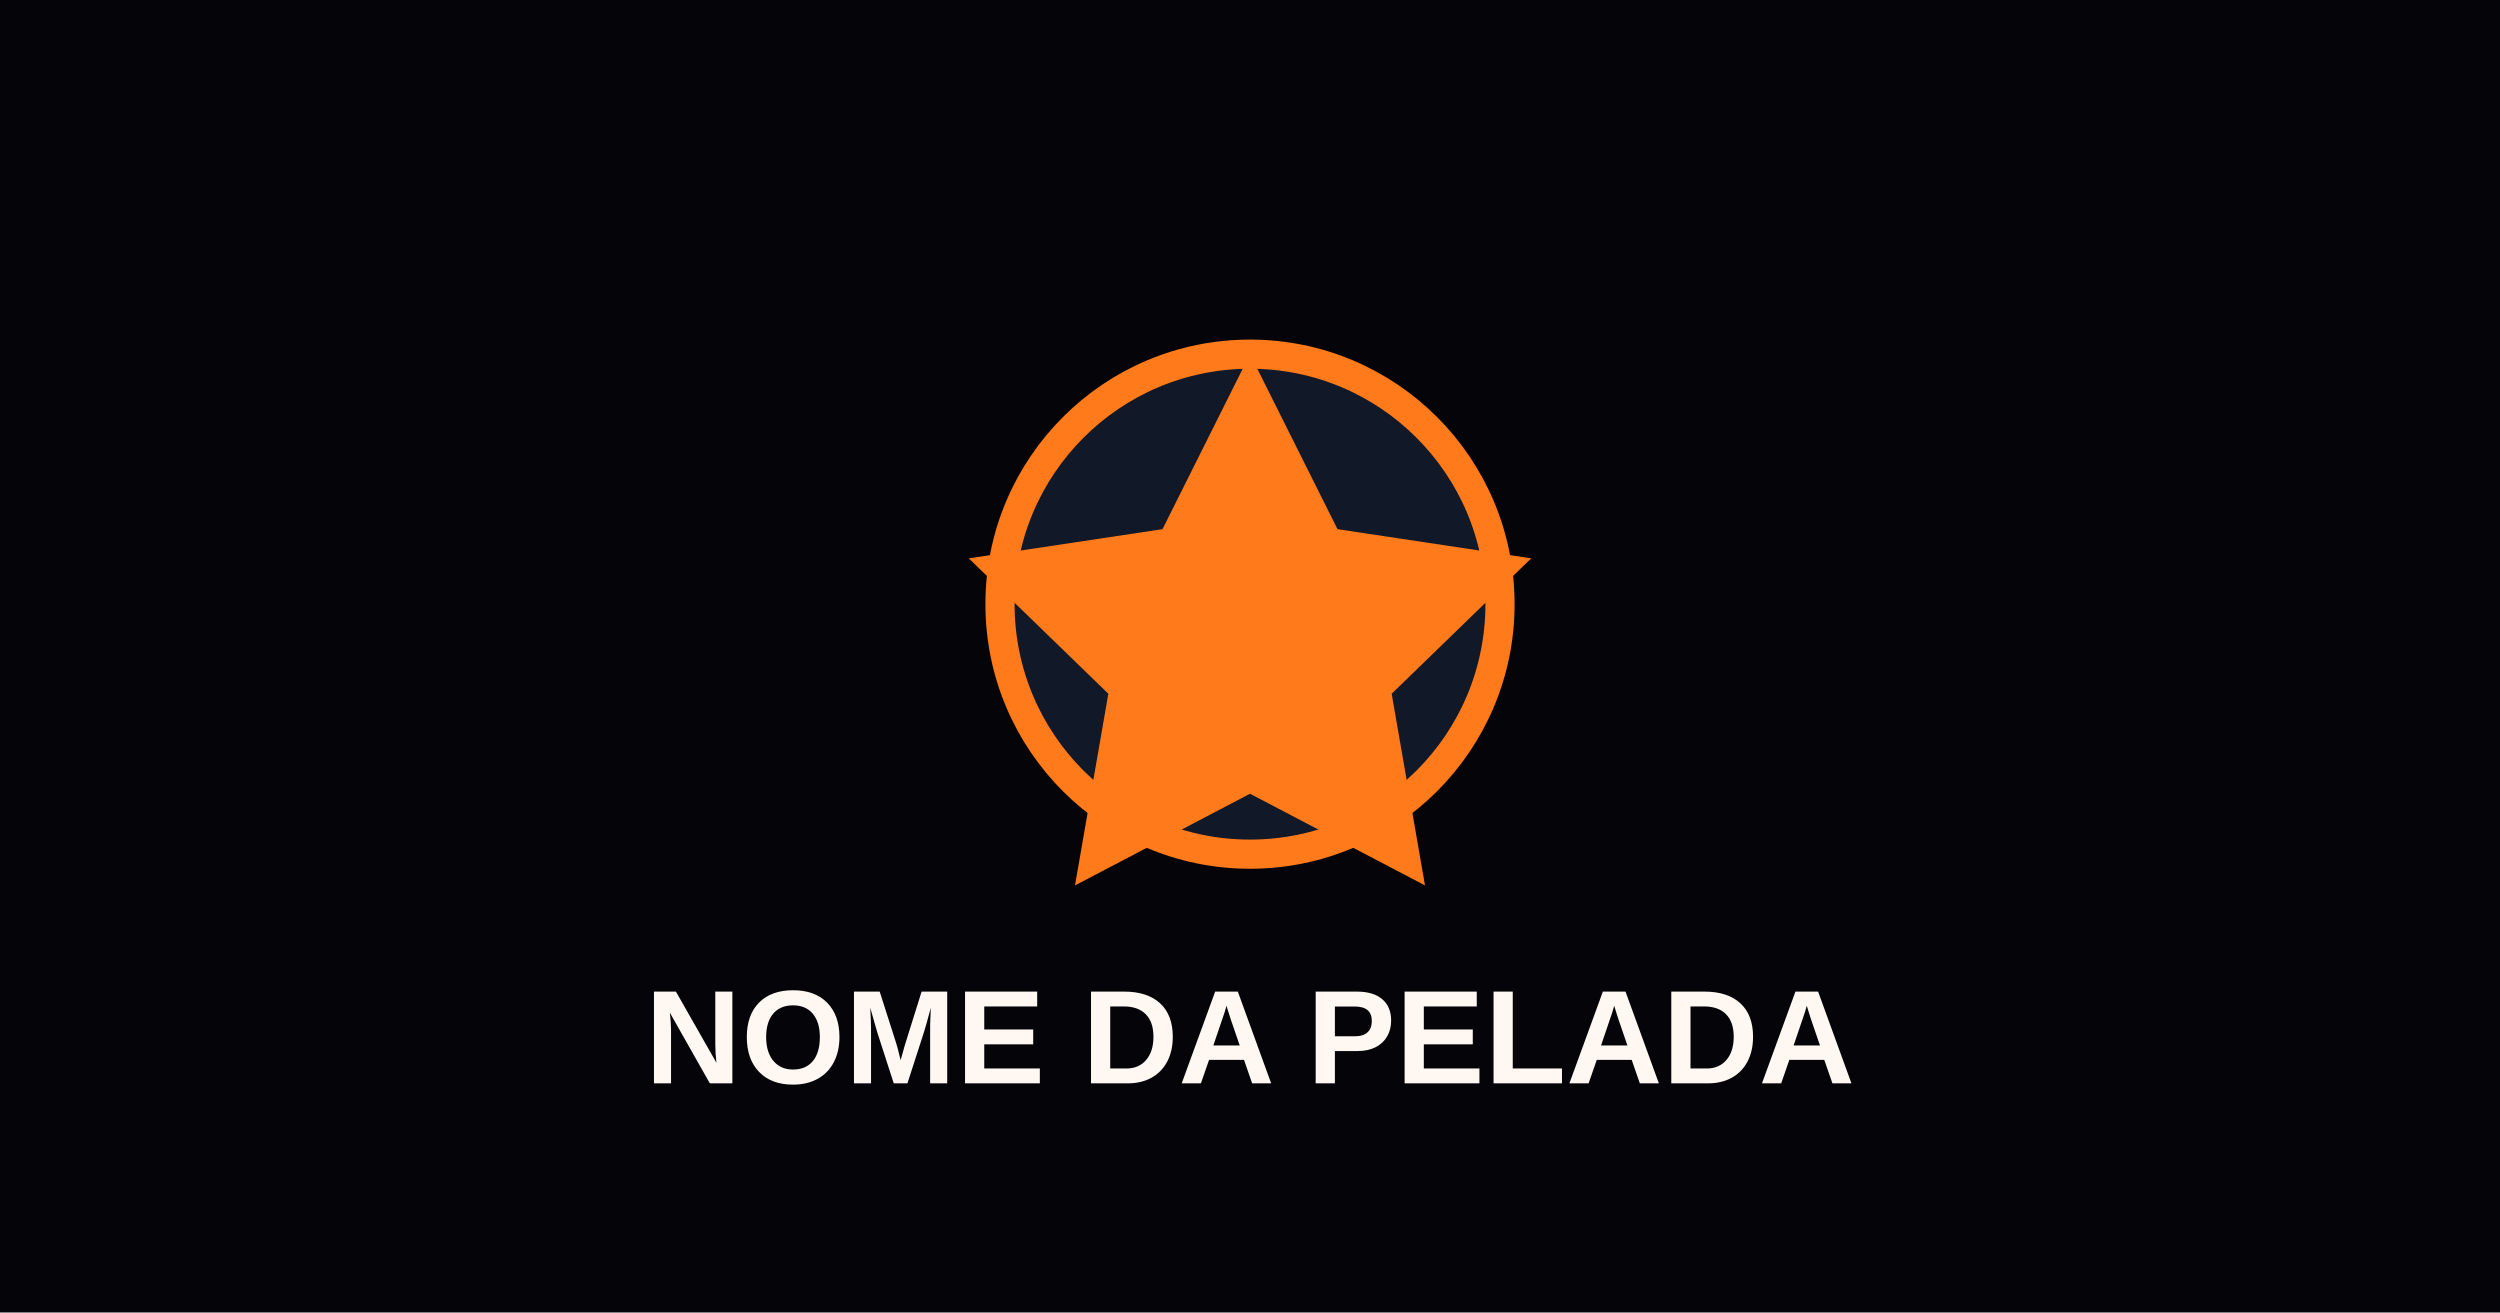
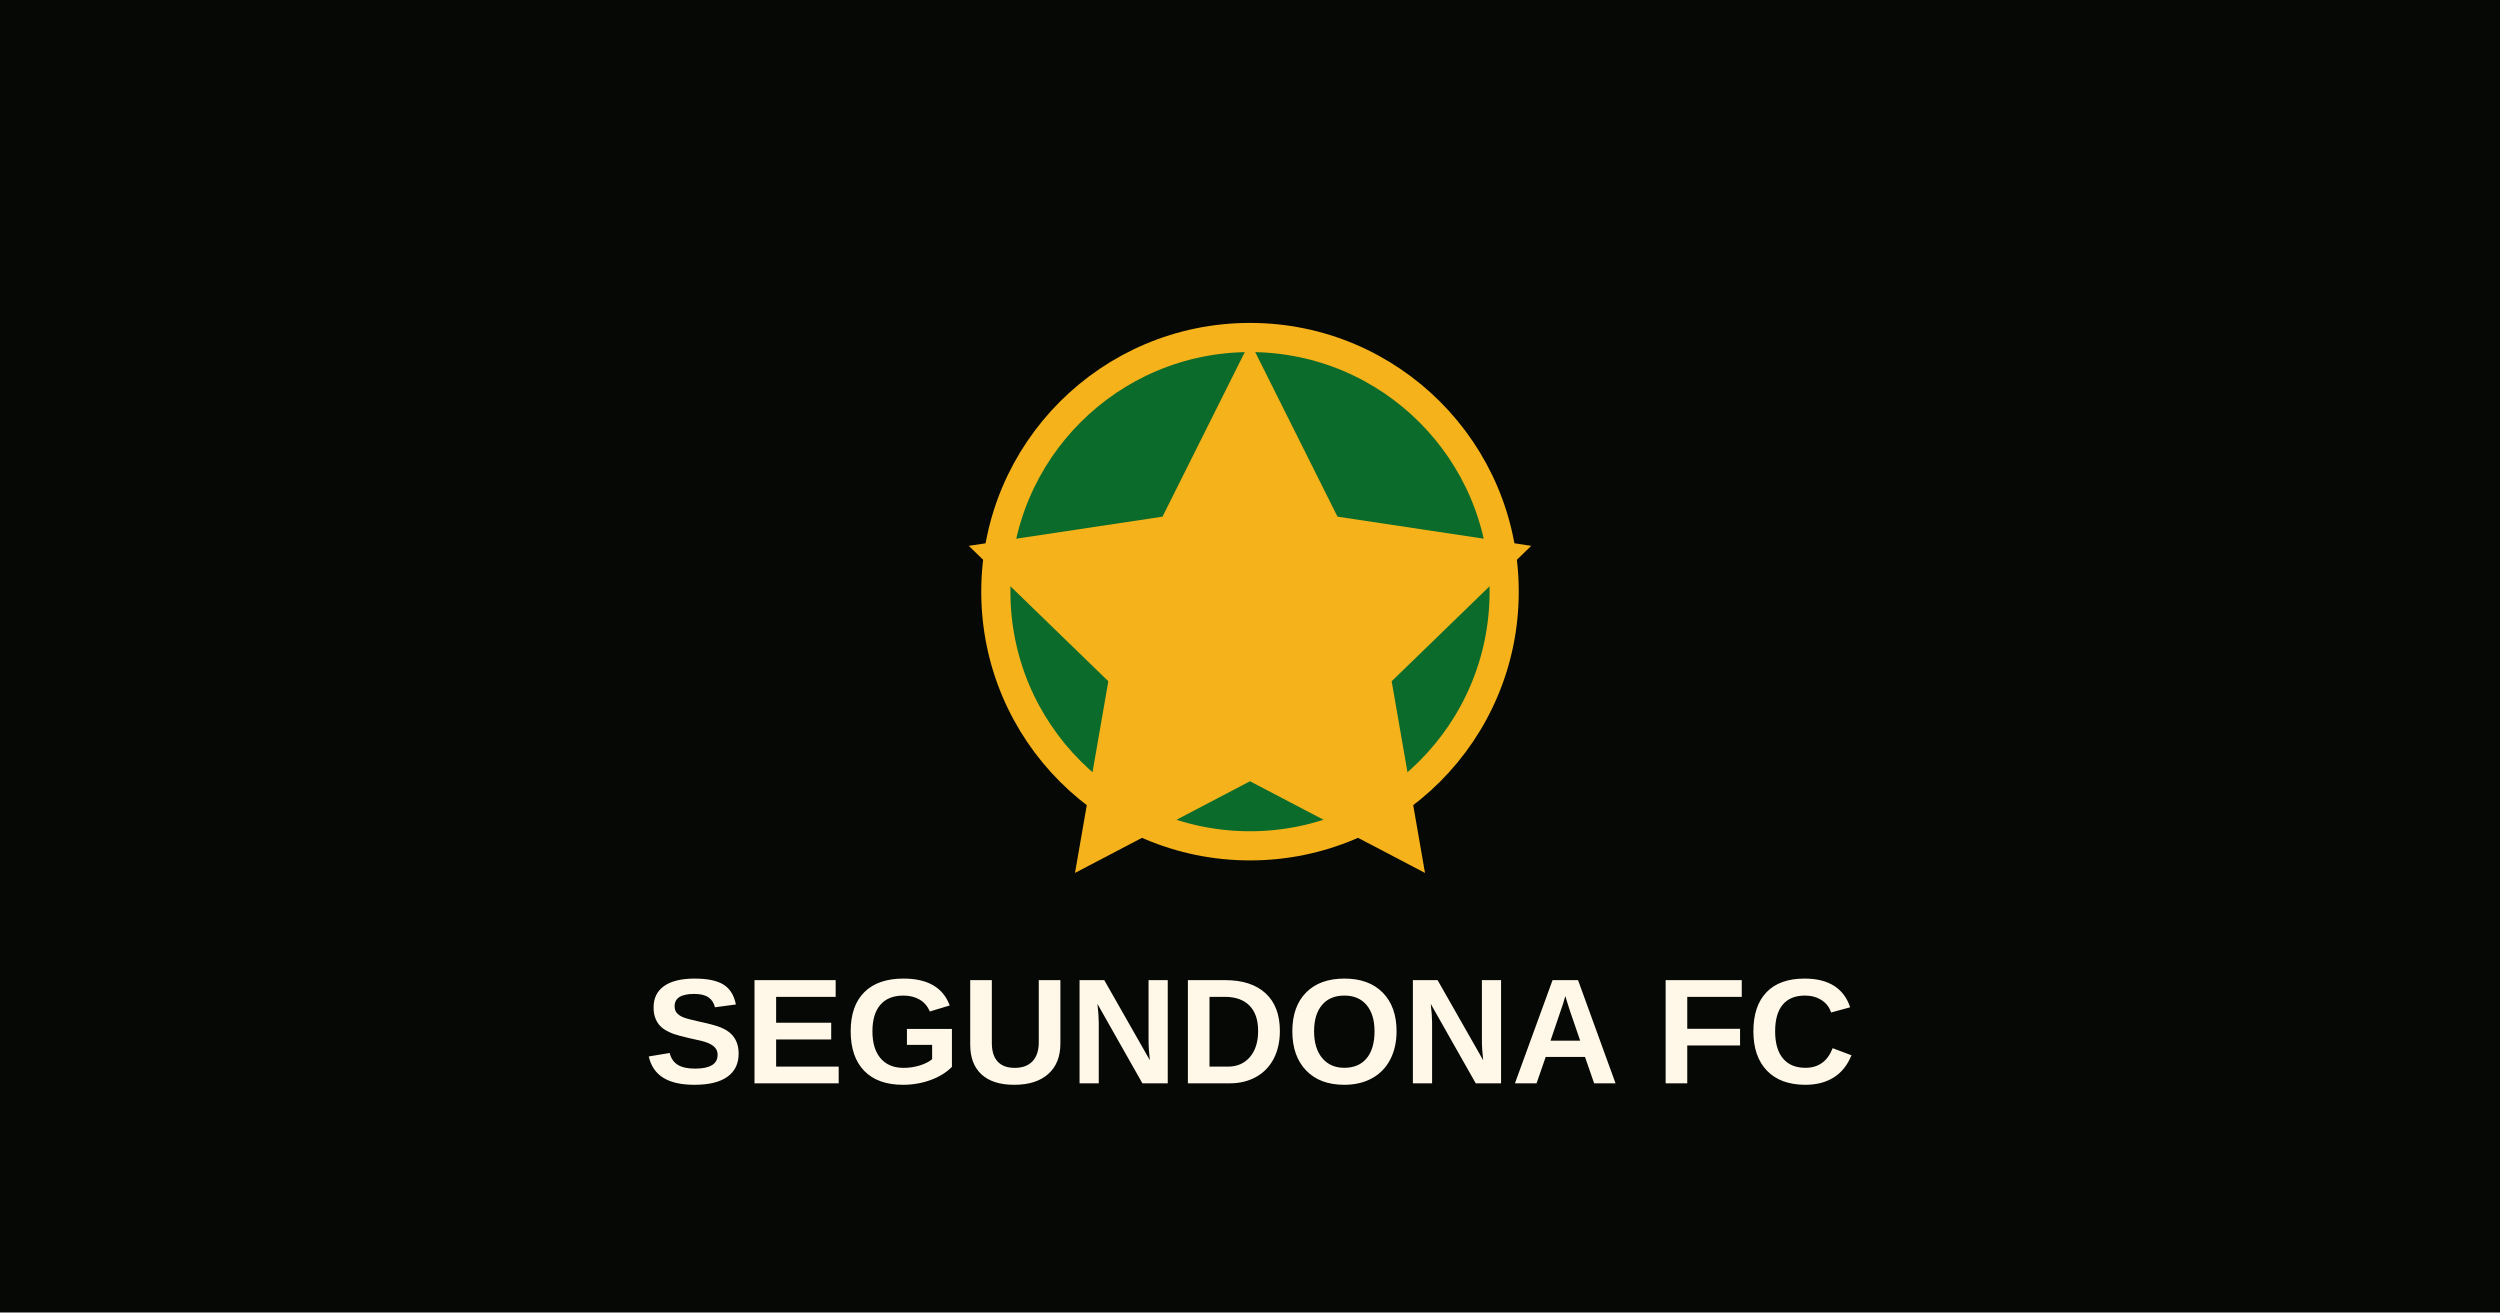
- <svg xmlns="http://www.w3.org/2000/svg" viewBox="0 0 1200 630" role="img" aria-label="Imagem generica da pelada">
-   <rect width="1200" height="630" fill="#050509" />
-   <circle cx="600" cy="290" r="120" fill="#111827" stroke="#ff7a1a" stroke-width="14" />
-   <path d="M600 170l42 84 93 14-67 65 16 92-84-44-84 44 16-92-67-65 93-14 42-84z" fill="#ff7a1a" />
-   <text x="600" y="520" text-anchor="middle" font-family="Arial, sans-serif" font-size="64" font-weight="800" fill="#fff7f2">NOME DA PELADA</text>
+ <svg xmlns="http://www.w3.org/2000/svg" viewBox="0 0 1200 630" role="img" aria-label="Segundona FC">
+   <rect width="1200" height="630" fill="#050805" />
+   <circle cx="600" cy="284" r="122" fill="#0b6b2a" stroke="#f5b21b" stroke-width="14" />
+   <path d="M600 164l42 84 93 14-67 65 16 92-84-44-84 44 16-92-67-65 93-14 42-84z" fill="#f5b21b" />
+   <text x="600" y="520" text-anchor="middle" font-family="Arial, sans-serif" font-size="72" font-weight="900" fill="#fff8e8">SEGUNDONA FC</text>
</svg>
